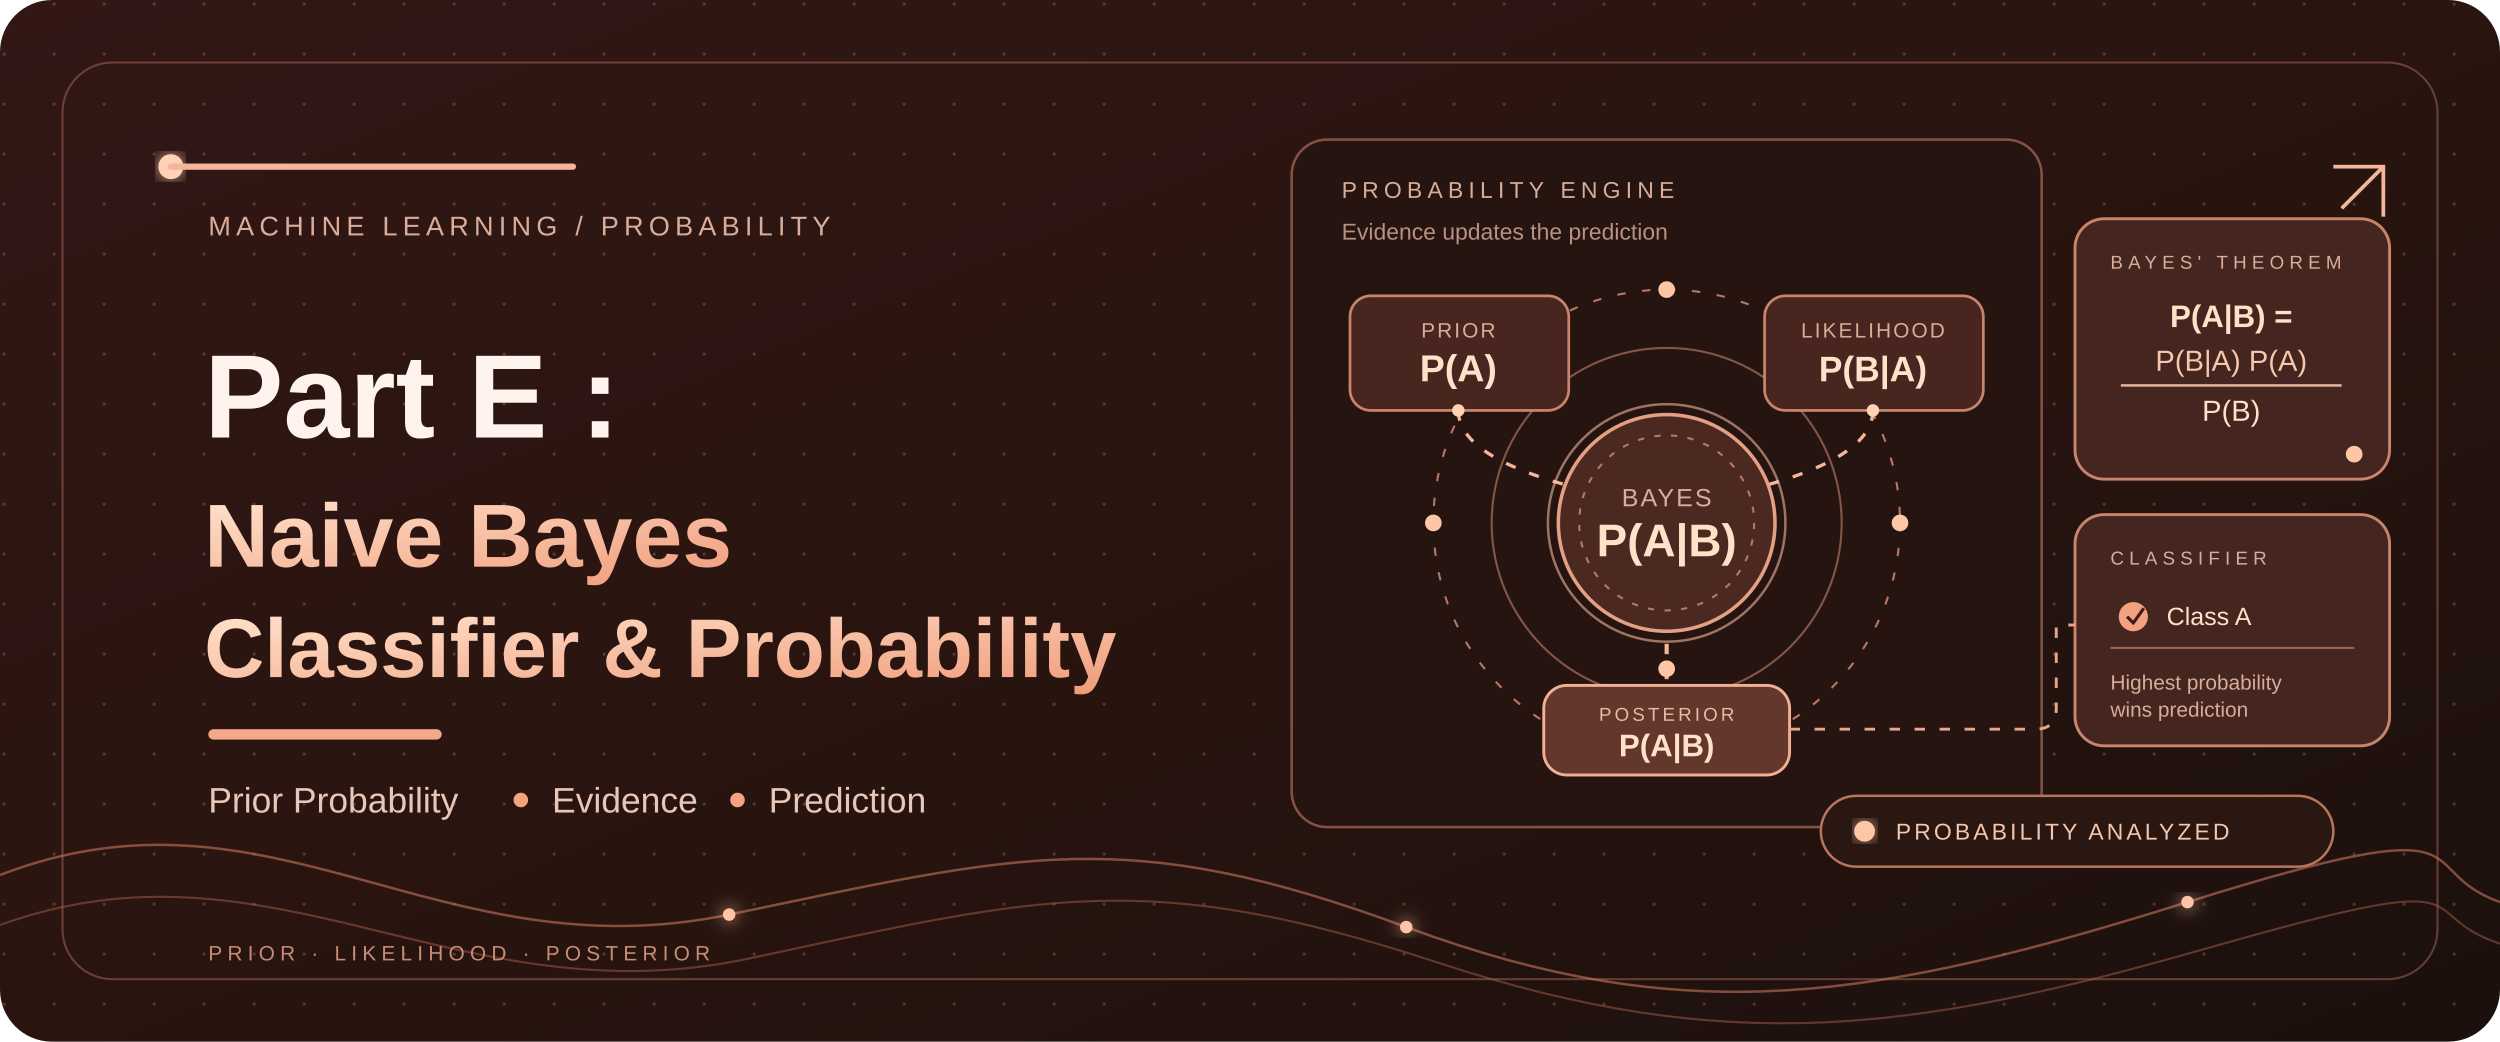
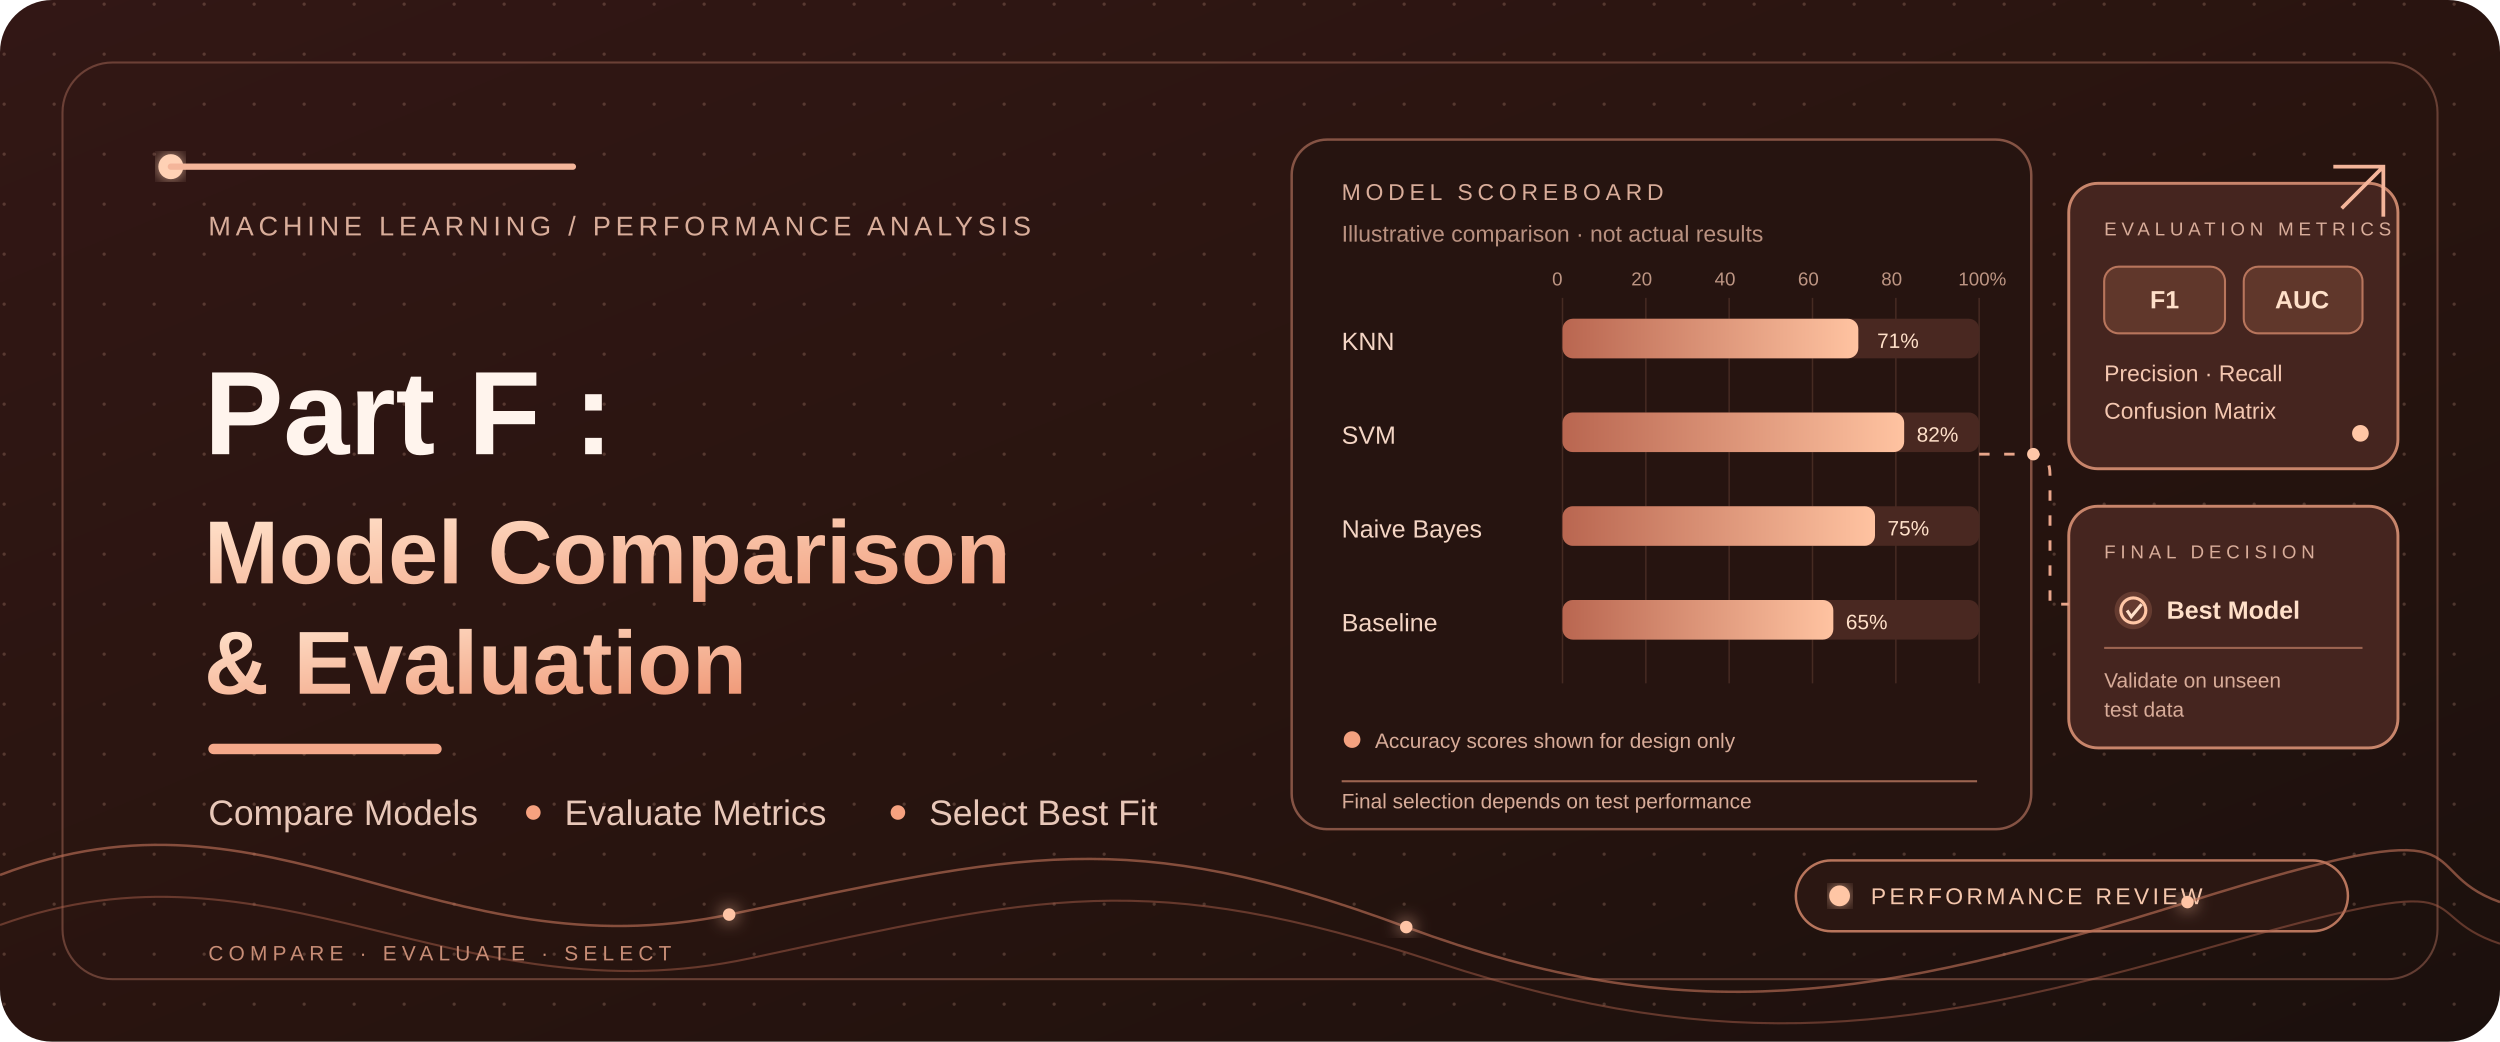
<svg xmlns="http://www.w3.org/2000/svg" width="1200" height="500" viewBox="0 0 1200 500">
  <defs>
    <linearGradient id="bg" x1="0" y1="0" x2="1" y2="1">
      <stop offset="0%" stop-color="#321715" />
      <stop offset="55%" stop-color="#28140f" />
      <stop offset="100%" stop-color="#1b100d" />
    </linearGradient>
    <linearGradient id="peach" x1="0" y1="0" x2="1" y2="1">
      <stop offset="0%" stop-color="#ffe0c9" />
      <stop offset="100%" stop-color="#f09a79" />
+     </linearGradient>
+     <linearGradient id="bar" x1="0" y1="0" x2="1" y2="0">
+       <stop offset="0%" stop-color="#b96650" />
+       <stop offset="100%" stop-color="#ffc3a1" />
    </linearGradient>
    <pattern id="dots" width="24" height="24" patternUnits="userSpaceOnUse">
      <circle cx="2" cy="2" r="0.8" fill="#efb49c" opacity=".22" />
    </pattern>
    <filter id="glow">
      <feGaussianBlur stdDeviation="4" result="blur" />
      <feMerge>
        <feMergeNode in="blur" />
        <feMergeNode in="SourceGraphic" />
      </feMerge>
    </filter>
    <style>
-       .small{font-family:Arial,sans-serif;fill:#d9ad9a;letter-spacing:2.5px}
+       .small{font-family:Arial,sans-serif;fill:#d9ad9a;letter-spacing:2.3px}
      .float{animation:float 3s ease-in-out infinite}
      .pulse{animation:pulse 2s ease-in-out infinite}
      .dash{stroke-dasharray:5 7;animation:dash 7s linear infinite}
-       .orbit{transform-box:fill-box;transform-origin:center;animation:spin 18s linear infinite}
-       @keyframes float{0%,100%{transform:translateY(0)}50%{transform:translateY(-7px)}}
+       .grow{transform-box:fill-box;transform-origin:left center;animation:grow 2s ease-out both}
+       @keyframes float{0%,100%{transform:translateY(0)}50%{transform:translateY(-6px)}}
      @keyframes pulse{0%,100%{opacity:.55}50%{opacity:1}}
      @keyframes dash{to{stroke-dashoffset:-120}}
-       @keyframes spin{to{transform:rotate(360deg)}}
+       @keyframes grow{from{transform:scaleX(.08)}to{transform:scaleX(1)}}
    </style>
  </defs>
  <rect width="1200" height="500" rx="25" fill="url(#bg)" />
  <rect width="1200" height="500" rx="25" fill="url(#dots)" />
  <rect x="30" y="30" width="1140" height="440" rx="24" fill="none" stroke="#9c6252" stroke-opacity=".55" />
  <circle cx="82" cy="80" r="6" fill="#ffd1b5" filter="url(#glow)" />
  <path d="M82 80 H275" stroke="#f4b59a" stroke-width="3" stroke-linecap="round" />
-   <text x="100" y="113" class="small" font-size="13">MACHINE LEARNING / PROBABILITY</text>
-   <text x="98" y="210" font-family="Arial,sans-serif" font-size="57" font-weight="700" fill="#fff4ed">Part E :</text>
-   <text x="98" y="272" font-family="Arial,sans-serif" font-size="43" font-weight="700" fill="url(#peach)">Naive Bayes</text>
-   <text x="98" y="325" font-family="Arial,sans-serif" font-size="40" font-weight="700" fill="url(#peach)">Classifier &amp; Probability</text>
-   <rect x="100" y="350" width="112" height="5" rx="2.5" fill="#f4a88a" />
-   <text x="100" y="390" font-family="Arial,sans-serif" font-size="17" fill="#e8c7b8">Prior Probability</text>
-   <circle cx="250" cy="384" r="3.5" fill="#f6a17f" />
-   <text x="265" y="390" font-family="Arial,sans-serif" font-size="17" fill="#e8c7b8">Evidence</text>
-   <circle cx="354" cy="384" r="3.5" fill="#f6a17f" />
-   <text x="369" y="390" font-family="Arial,sans-serif" font-size="17" fill="#e8c7b8">Prediction</text>
-   <rect x="620" y="67" width="360" height="330" rx="17" fill="#261410" stroke="#855344" stroke-width="1.2" />
-   <text x="644" y="95" class="small" font-size="11">PROBABILITY ENGINE</text>
-   <text x="644" y="115" font-family="Arial,sans-serif" font-size="11" fill="#b99180">Evidence updates the prediction</text>
-   <g class="orbit">
-     <circle cx="800" cy="251" r="112" fill="none" stroke="#b97863" stroke-width="1" stroke-dasharray="4 8" />
-     <circle cx="800" cy="251" r="84" fill="none" stroke="#b97863" stroke-width="1" opacity=".65" />
-     <circle cx="800" cy="139" r="4" fill="#ffc6a5" />
-     <circle cx="912" cy="251" r="4" fill="#ffc6a5" />
-     <circle cx="800" cy="363" r="4" fill="#ffc6a5" />
-     <circle cx="688" cy="251" r="4" fill="#ffc6a5" />
+   <text x="100" y="113" class="small" font-size="13">MACHINE LEARNING / PERFORMANCE ANALYSIS</text>
+   <text x="98" y="218" font-family="Arial,sans-serif" font-size="57" font-weight="700" fill="#fff4ed">Part F :</text>
+   <text x="98" y="280" font-family="Arial,sans-serif" font-size="43" font-weight="700" fill="url(#peach)">Model Comparison</text>
+   <text x="98" y="333" font-family="Arial,sans-serif" font-size="43" font-weight="700" fill="url(#peach)">&amp; Evaluation</text>
+   <rect x="100" y="357" width="112" height="5" rx="2.5" fill="#f4a88a" />
+   <text x="100" y="396" font-family="Arial,sans-serif" font-size="17" fill="#e8c7b8">Compare Models</text>
+   <circle cx="256" cy="390" r="3.5" fill="#f6a17f" />
+   <text x="271" y="396" font-family="Arial,sans-serif" font-size="17" fill="#e8c7b8">Evaluate Metrics</text>
+   <circle cx="431" cy="390" r="3.5" fill="#f6a17f" />
+   <text x="446" y="396" font-family="Arial,sans-serif" font-size="17" fill="#e8c7b8">Select Best Fit</text>
+   <rect x="620" y="67" width="355" height="331" rx="17" fill="#261410" stroke="#855344" stroke-width="1.2" />
+   <text x="644" y="96" class="small" font-size="11">MODEL SCOREBOARD</text>
+   <text x="644" y="116" font-family="Arial,sans-serif" font-size="11" fill="#b99180">Illustrative comparison · not actual results</text>
+   <g stroke="#a66e59" stroke-width=".7" opacity=".25">
+     <path d="M750 143 V328 M790 143 V328 M830 143 V328              M870 143 V328 M910 143 V328 M950 143 V328" />
  </g>
+   <g font-family="Arial,sans-serif" font-size="9" fill="#bd9583">
+     <text x="745" y="137">0</text>
+     <text x="783" y="137">20</text>
+     <text x="823" y="137">40</text>
+     <text x="863" y="137">60</text>
+     <text x="903" y="137">80</text>
+     <text x="940" y="137">100%</text>
+   </g>
+   <text x="644" y="168" font-family="Arial,sans-serif" font-size="12" fill="#f4d5c4">KNN</text>
+   <rect x="750" y="153" width="200" height="19" rx="5" fill="#492821" />
+   <rect x="750" y="153" width="142" height="19" rx="5" fill="url(#bar)" class="grow" />
+   <text x="901" y="167" font-family="Arial,sans-serif" font-size="10" fill="#ffe0c9">71%</text>
+   <text x="644" y="213" font-family="Arial,sans-serif" font-size="12" fill="#f4d5c4">SVM</text>
+   <rect x="750" y="198" width="200" height="19" rx="5" fill="#492821" />
+   <rect x="750" y="198" width="164" height="19" rx="5" fill="url(#bar)" class="grow" style="animation-delay:.25s" />
+   <text x="920" y="212" font-family="Arial,sans-serif" font-size="10" fill="#ffe0c9">82%</text>
+   <text x="644" y="258" font-family="Arial,sans-serif" font-size="12" fill="#f4d5c4">Naive Bayes</text>
+   <rect x="750" y="243" width="200" height="19" rx="5" fill="#492821" />
+   <rect x="750" y="243" width="150" height="19" rx="5" fill="url(#bar)" class="grow" style="animation-delay:.5s" />
+   <text x="906" y="257" font-family="Arial,sans-serif" font-size="10" fill="#ffe0c9">75%</text>
+   <text x="644" y="303" font-family="Arial,sans-serif" font-size="12" fill="#f4d5c4">Baseline</text>
+   <rect x="750" y="288" width="200" height="19" rx="5" fill="#492821" />
+   <rect x="750" y="288" width="130" height="19" rx="5" fill="url(#bar)" class="grow" style="animation-delay:.75s" />
+   <text x="886" y="302" font-family="Arial,sans-serif" font-size="10" fill="#ffe0c9">65%</text>
+   <circle cx="649" cy="355" r="4" fill="#f3a17f" />
+   <text x="660" y="359" font-family="Arial,sans-serif" font-size="10" fill="#d8ac99">Accuracy scores shown for design only</text>
+   <path d="M644 375 H949" stroke="#9c6450" stroke-width="1" />
+   <text x="644" y="388" font-family="Arial,sans-serif" font-size="10" fill="#d8ac99">Final selection depends on test performance</text>
  <g class="float">
-     <rect x="648" y="142" width="105" height="55" rx="10" fill="#48261f" stroke="#c8856b" stroke-width="1.3" />
-     <text x="700" y="162" text-anchor="middle" font-family="Arial,sans-serif" font-size="10" fill="#d9ad9a" letter-spacing="1">PRIOR</text>
-     <text x="700" y="183" text-anchor="middle" font-family="Arial,sans-serif" font-size="18" font-weight="700" fill="#ffe0c9">P(A)</text>
+     <rect x="993" y="88" width="158" height="137" rx="14" fill="#45251f" stroke="#c8856b" stroke-width="1.4" />
+     <text x="1010" y="113" class="small" font-size="9">EVALUATION METRICS</text>
+     <rect x="1010" y="128" width="58" height="32" rx="7" fill="#60372b" stroke="#b8755c" stroke-width="1" />
+     <text x="1039" y="148" text-anchor="middle" font-family="Arial,sans-serif" font-size="12" font-weight="700" fill="#ffe0c9">F1</text>
+     <rect x="1077" y="128" width="57" height="32" rx="7" fill="#60372b" stroke="#b8755c" stroke-width="1" />
+     <text x="1105" y="148" text-anchor="middle" font-family="Arial,sans-serif" font-size="12" font-weight="700" fill="#ffe0c9">AUC</text>
+     <text x="1010" y="183" font-family="Arial,sans-serif" font-size="11" fill="#f4c7b0">Precision · Recall</text>
+     <text x="1010" y="201" font-family="Arial,sans-serif" font-size="11" fill="#f4c7b0">Confusion Matrix</text>
+     <circle cx="1133" cy="208" r="4" fill="#ffc6a5" class="pulse" />
  </g>
  <g class="float" style="animation-delay:-1s">
-     <rect x="847" y="142" width="105" height="55" rx="10" fill="#48261f" stroke="#c8856b" stroke-width="1.3" />
-     <text x="899" y="162" text-anchor="middle" font-family="Arial,sans-serif" font-size="10" fill="#d9ad9a" letter-spacing="1">LIKELIHOOD</text>
-     <text x="899" y="183" text-anchor="middle" font-family="Arial,sans-serif" font-size="17" font-weight="700" fill="#ffe0c9">P(B|A)</text>
+     <rect x="993" y="243" width="158" height="116" rx="14" fill="#45251f" stroke="#c8856b" stroke-width="1.4" />
+     <text x="1010" y="268" class="small" font-size="9">FINAL DECISION</text>
+     <circle cx="1024" cy="293" r="9" fill="#f3a17f" opacity=".18" />
+     <circle cx="1024" cy="293" r="6" fill="none" stroke="#ffc6a5" stroke-width="1.5" />
+     <path d="M1021 293 L1023 296 L1028 290" fill="none" stroke="#ffe0c9" stroke-width="1.5" />
+     <text x="1040" y="297" font-family="Arial,sans-serif" font-size="12" font-weight="700" fill="#ffe0c9">Best Model</text>
+     <path d="M1010 311 H1134" stroke="#9c6450" stroke-width="1" />
+     <text x="1010" y="330" font-family="Arial,sans-serif" font-size="10" fill="#d8ac99">Validate on unseen</text>
+     <text x="1010" y="344" font-family="Arial,sans-serif" font-size="10" fill="#d8ac99">test data</text>
  </g>
-   <g fill="none" stroke="#f3b69a" stroke-width="1.6" class="dash">
-     <path d="M700 197 Q700 220 760 235" />
-     <path d="M899 197 Q899 220 840 235" />
-   </g>
-   <g fill="#ffd1b5" class="pulse">
-     <circle cx="700" cy="197" r="3" />
-     <circle cx="899" cy="197" r="3" />
-   </g>
-   <g class="float">
-     <circle cx="800" cy="251" r="52" fill="#4b2921" stroke="#e4a084" stroke-width="1.7" />
-     <circle cx="800" cy="251" r="42" fill="none" stroke="#b97863" stroke-width="1" stroke-dasharray="3 5" />
-     <text x="800" y="243" text-anchor="middle" font-family="Arial,sans-serif" font-size="12" fill="#d9ad9a" letter-spacing="1">BAYES</text>
-     <text x="800" y="267" text-anchor="middle" font-family="Arial,sans-serif" font-size="22" font-weight="700" fill="#ffe0c9">P(A|B)</text>
-     <circle cx="800" cy="251" r="57" fill="none" stroke="#ffc5a5" stroke-opacity=".55" stroke-width="1.2" class="pulse" />
-   </g>
-   <path d="M800 309 V328" stroke="#f3b69a" stroke-width="2" stroke-dasharray="4 5" class="dash" />
-   <circle cx="800" cy="321" r="4" fill="#ffc6a5" class="pulse" />
-   <g class="float" style="animation-delay:-.5s">
-     <rect x="741" y="329" width="118" height="43" rx="11" fill="#63372b" stroke="#f1b093" stroke-width="1.4" />
-     <text x="800" y="346" text-anchor="middle" font-family="Arial,sans-serif" font-size="9" fill="#e6bba7" letter-spacing="1.5">POSTERIOR</text>
-     <text x="800" y="363" text-anchor="middle" font-family="Arial,sans-serif" font-size="15" font-weight="700" fill="#ffe0c9">P(A|B)</text>
-   </g>
-   <g class="float">
-     <rect x="996" y="105" width="151" height="125" rx="14" fill="#45251f" stroke="#c8856b" stroke-width="1.4" />
-     <text x="1013" y="129" class="small" font-size="9">BAYES' THEOREM</text>
-     <text x="1071" y="157" text-anchor="middle" font-family="Arial,sans-serif" font-size="15" font-weight="700" fill="#ffe0c9">P(A|B) =</text>
-     <text x="1071" y="178" text-anchor="middle" font-family="Arial,sans-serif" font-size="14" fill="#f5c7ad">P(B|A) P(A)</text>
-     <path d="M1018 185 H1124" stroke="#e8b39b" stroke-width="1.2" />
-     <text x="1071" y="202" text-anchor="middle" font-family="Arial,sans-serif" font-size="14" fill="#ffe0c9">P(B)</text>
-     <circle cx="1130" cy="218" r="4" fill="#ffc6a5" class="pulse" />
-   </g>
-   <g class="float" style="animation-delay:-1.2s">
-     <rect x="996" y="247" width="151" height="111" rx="14" fill="#45251f" stroke="#c8856b" stroke-width="1.4" />
-     <text x="1013" y="271" class="small" font-size="9">CLASSIFIER</text>
-     <circle cx="1024" cy="296" r="7" fill="#f3a17f" />
-     <path d="M1021 296 L1024 299 L1029 292" fill="none" stroke="#3a1d17" stroke-width="1.5" />
-     <text x="1040" y="300" font-family="Arial,sans-serif" font-size="12" fill="#ffe0c9">Class A</text>
-     <path d="M1013 311 H1130" stroke="#9c6450" stroke-width="1" />
-     <text x="1013" y="331" font-family="Arial,sans-serif" font-size="10" fill="#d8ac99">Highest probability</text>
-     <text x="1013" y="344" font-family="Arial,sans-serif" font-size="10" fill="#d8ac99">wins prediction</text>
-   </g>
-   <path d="M859 350 H977 Q987 350 987 340 V300 H996" fill="none" stroke="#e9a68b" stroke-width="1.4" stroke-dasharray="4 5" class="dash" />
-   <rect x="874" y="382" width="246" height="34" rx="17" fill="#2b1712" stroke="#b8755c" stroke-width="1.2" />
-   <circle cx="895" cy="399" r="5" fill="#ffc6a5" filter="url(#glow)" />
-   <text x="910" y="403" font-family="Arial,sans-serif" font-size="11" letter-spacing="1.5" fill="#f5c7ad">PROBABILITY ANALYZED</text>
+   <path d="M950 218 H976 Q984 218 984 228 V290 H993" fill="none" stroke="#e9a68b" stroke-width="1.4" stroke-dasharray="4 5" class="dash" />
+   <circle cx="976" cy="218" r="3" fill="#ffc7a8" class="pulse" />
+   <rect x="862" y="413" width="265" height="34" rx="17" fill="#2b1712" stroke="#b8755c" stroke-width="1.2" />
+   <circle cx="883" cy="430" r="5" fill="#ffc6a5" filter="url(#glow)" />
+   <text x="898" y="434" font-family="Arial,sans-serif" font-size="11" letter-spacing="1.6" fill="#f5c7ad">PERFORMANCE REVIEW</text>
  <path d="M0 420 C130 370 210 468 350 439            S540 395 675 445 S900 480 1050 433 S1155 417 1200 433" fill="none" stroke="#b96d55" stroke-width="1.2" opacity=".65" />
  <path d="M0 444 C130 397 220 490 360 460            S550 416 690 462 S920 495 1060 455 S1155 438 1200 453" fill="none" stroke="#a75e49" stroke-width="1" opacity=".5" />
  <g fill="#ffc4a5" filter="url(#glow)" class="pulse">
    <circle cx="350" cy="439" r="3" />
    <circle cx="675" cy="445" r="3" />
    <circle cx="1050" cy="433" r="3" />
  </g>
  <text x="100" y="461" font-family="Arial,sans-serif" font-size="10" letter-spacing="2.5" fill="#c88d76">
-     PRIOR  ·  LIKELIHOOD  ·  POSTERIOR
+     COMPARE  ·  EVALUATE  ·  SELECT
  </text>
  <path d="M1120 80 H1144 V104 M1144 80 L1124 100" fill="none" stroke="#f4b59a" stroke-width="1.8" />
</svg>
